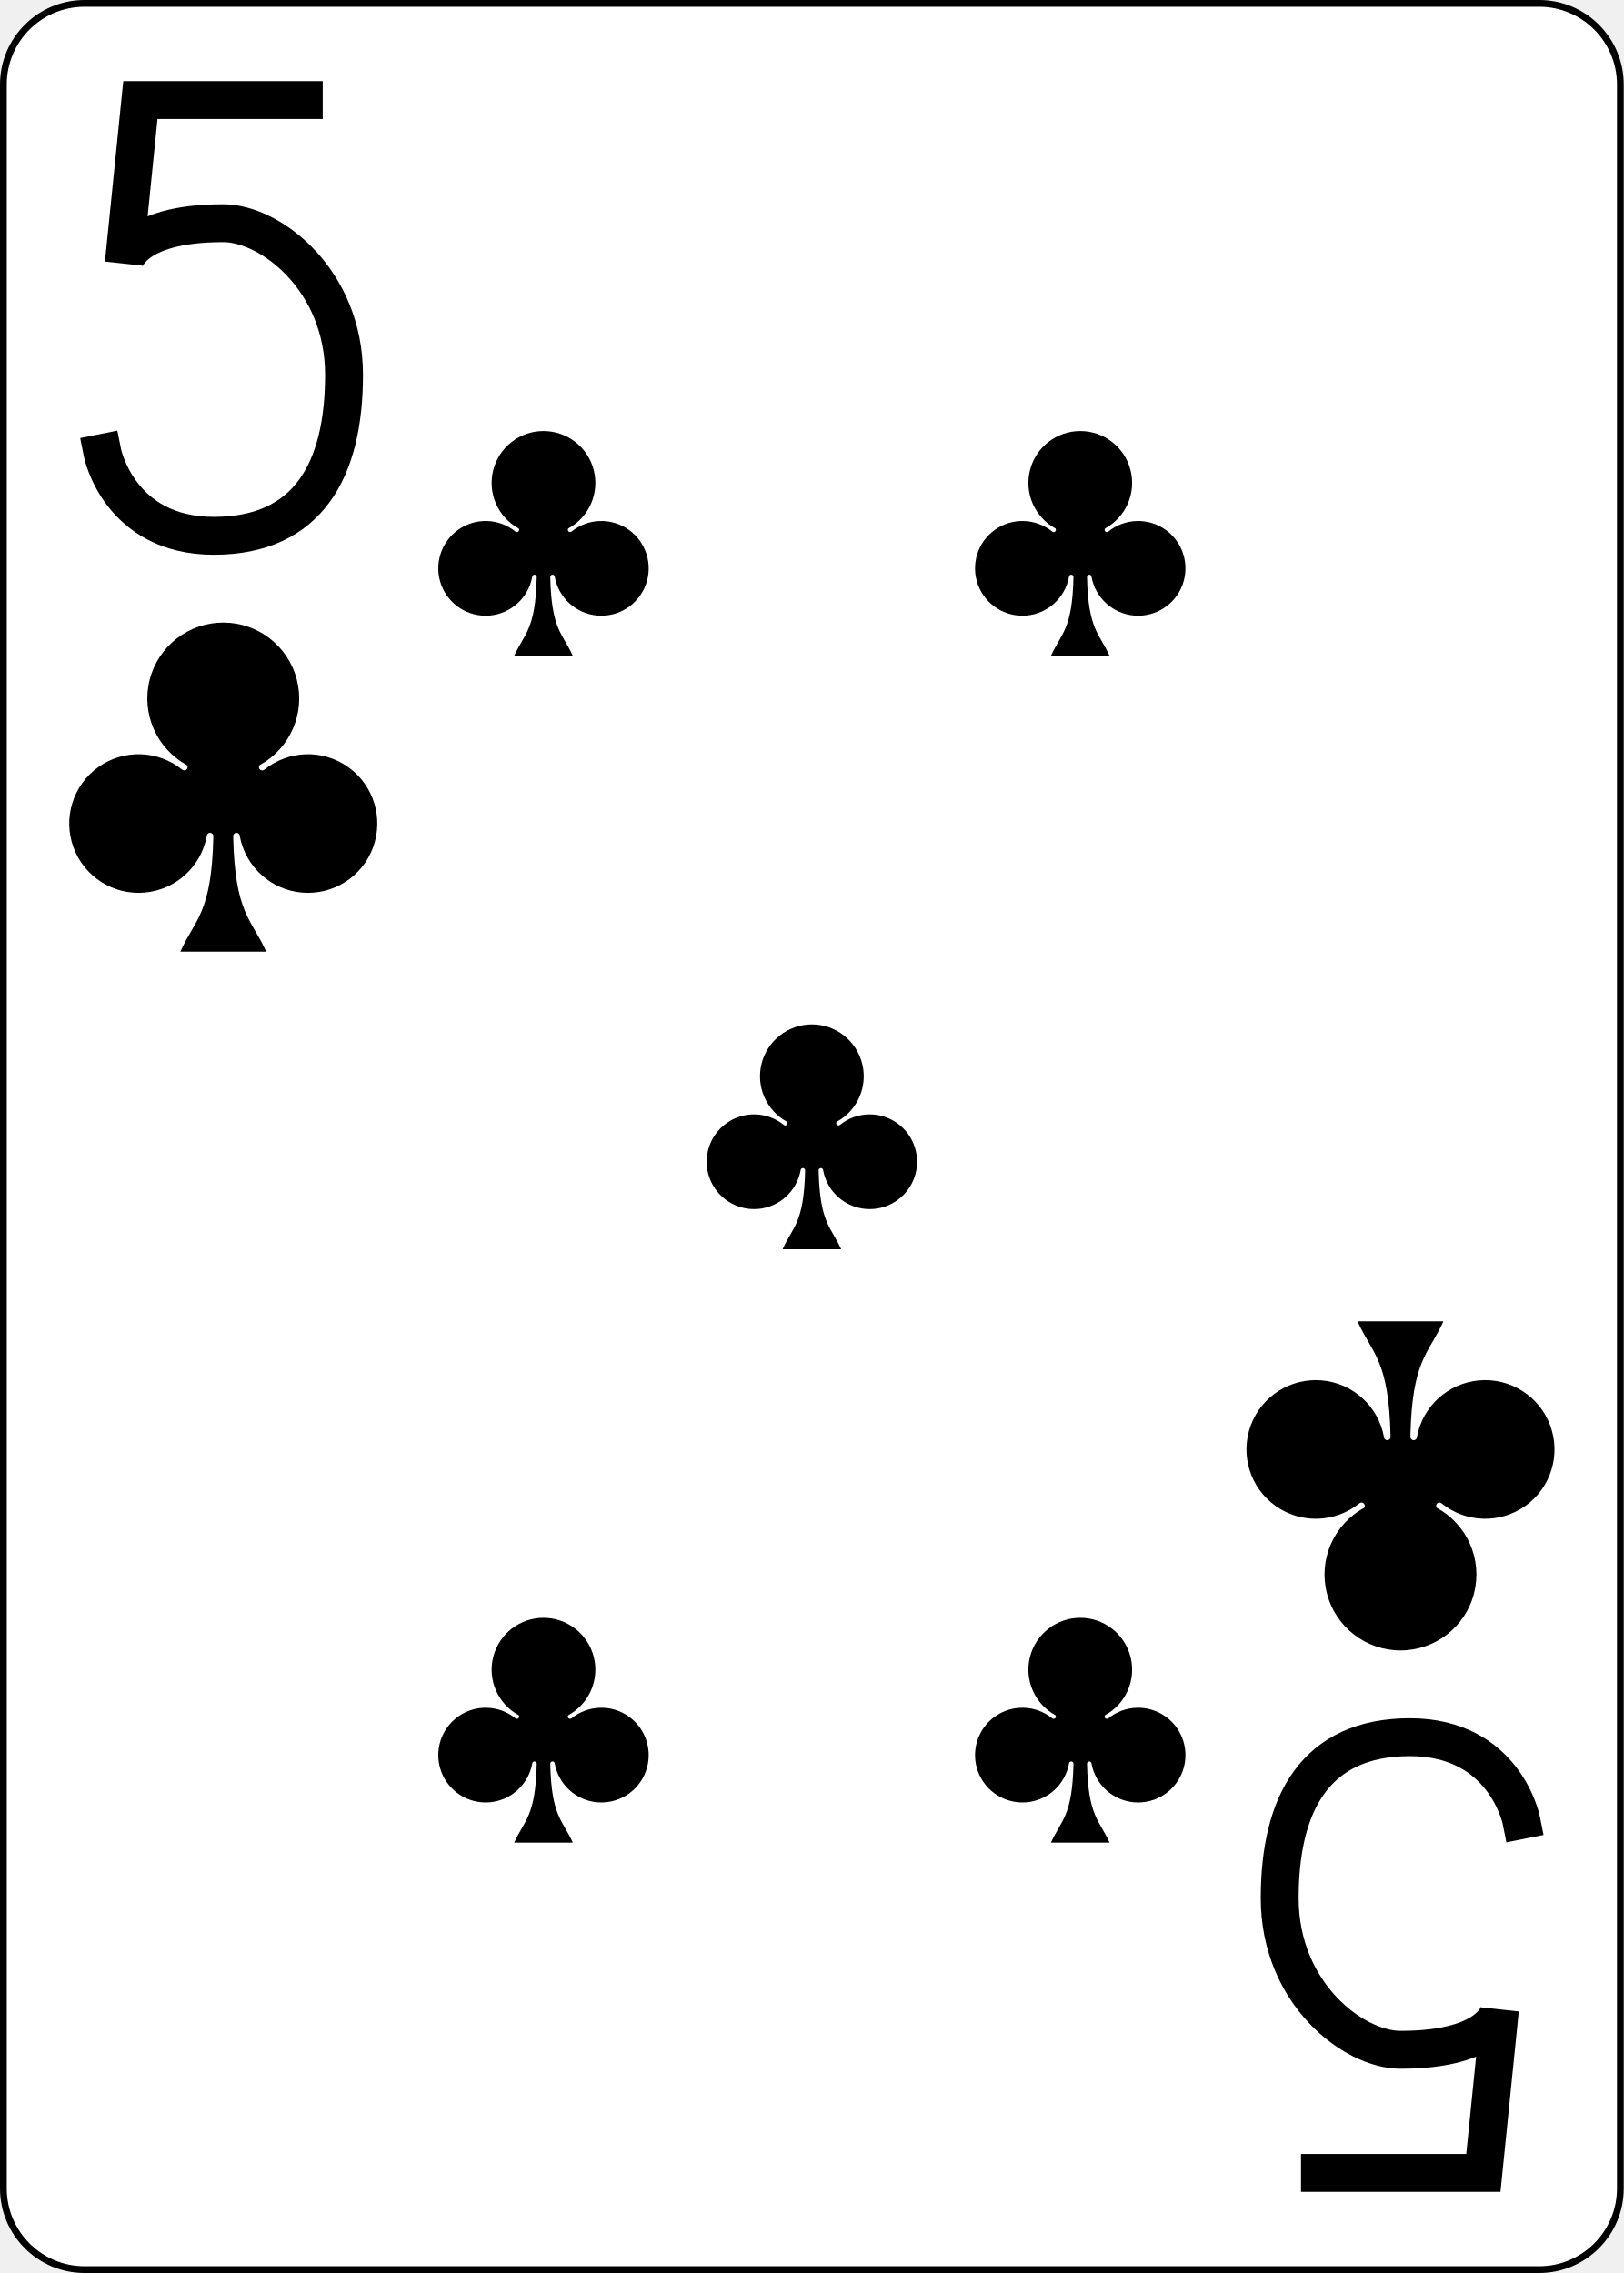
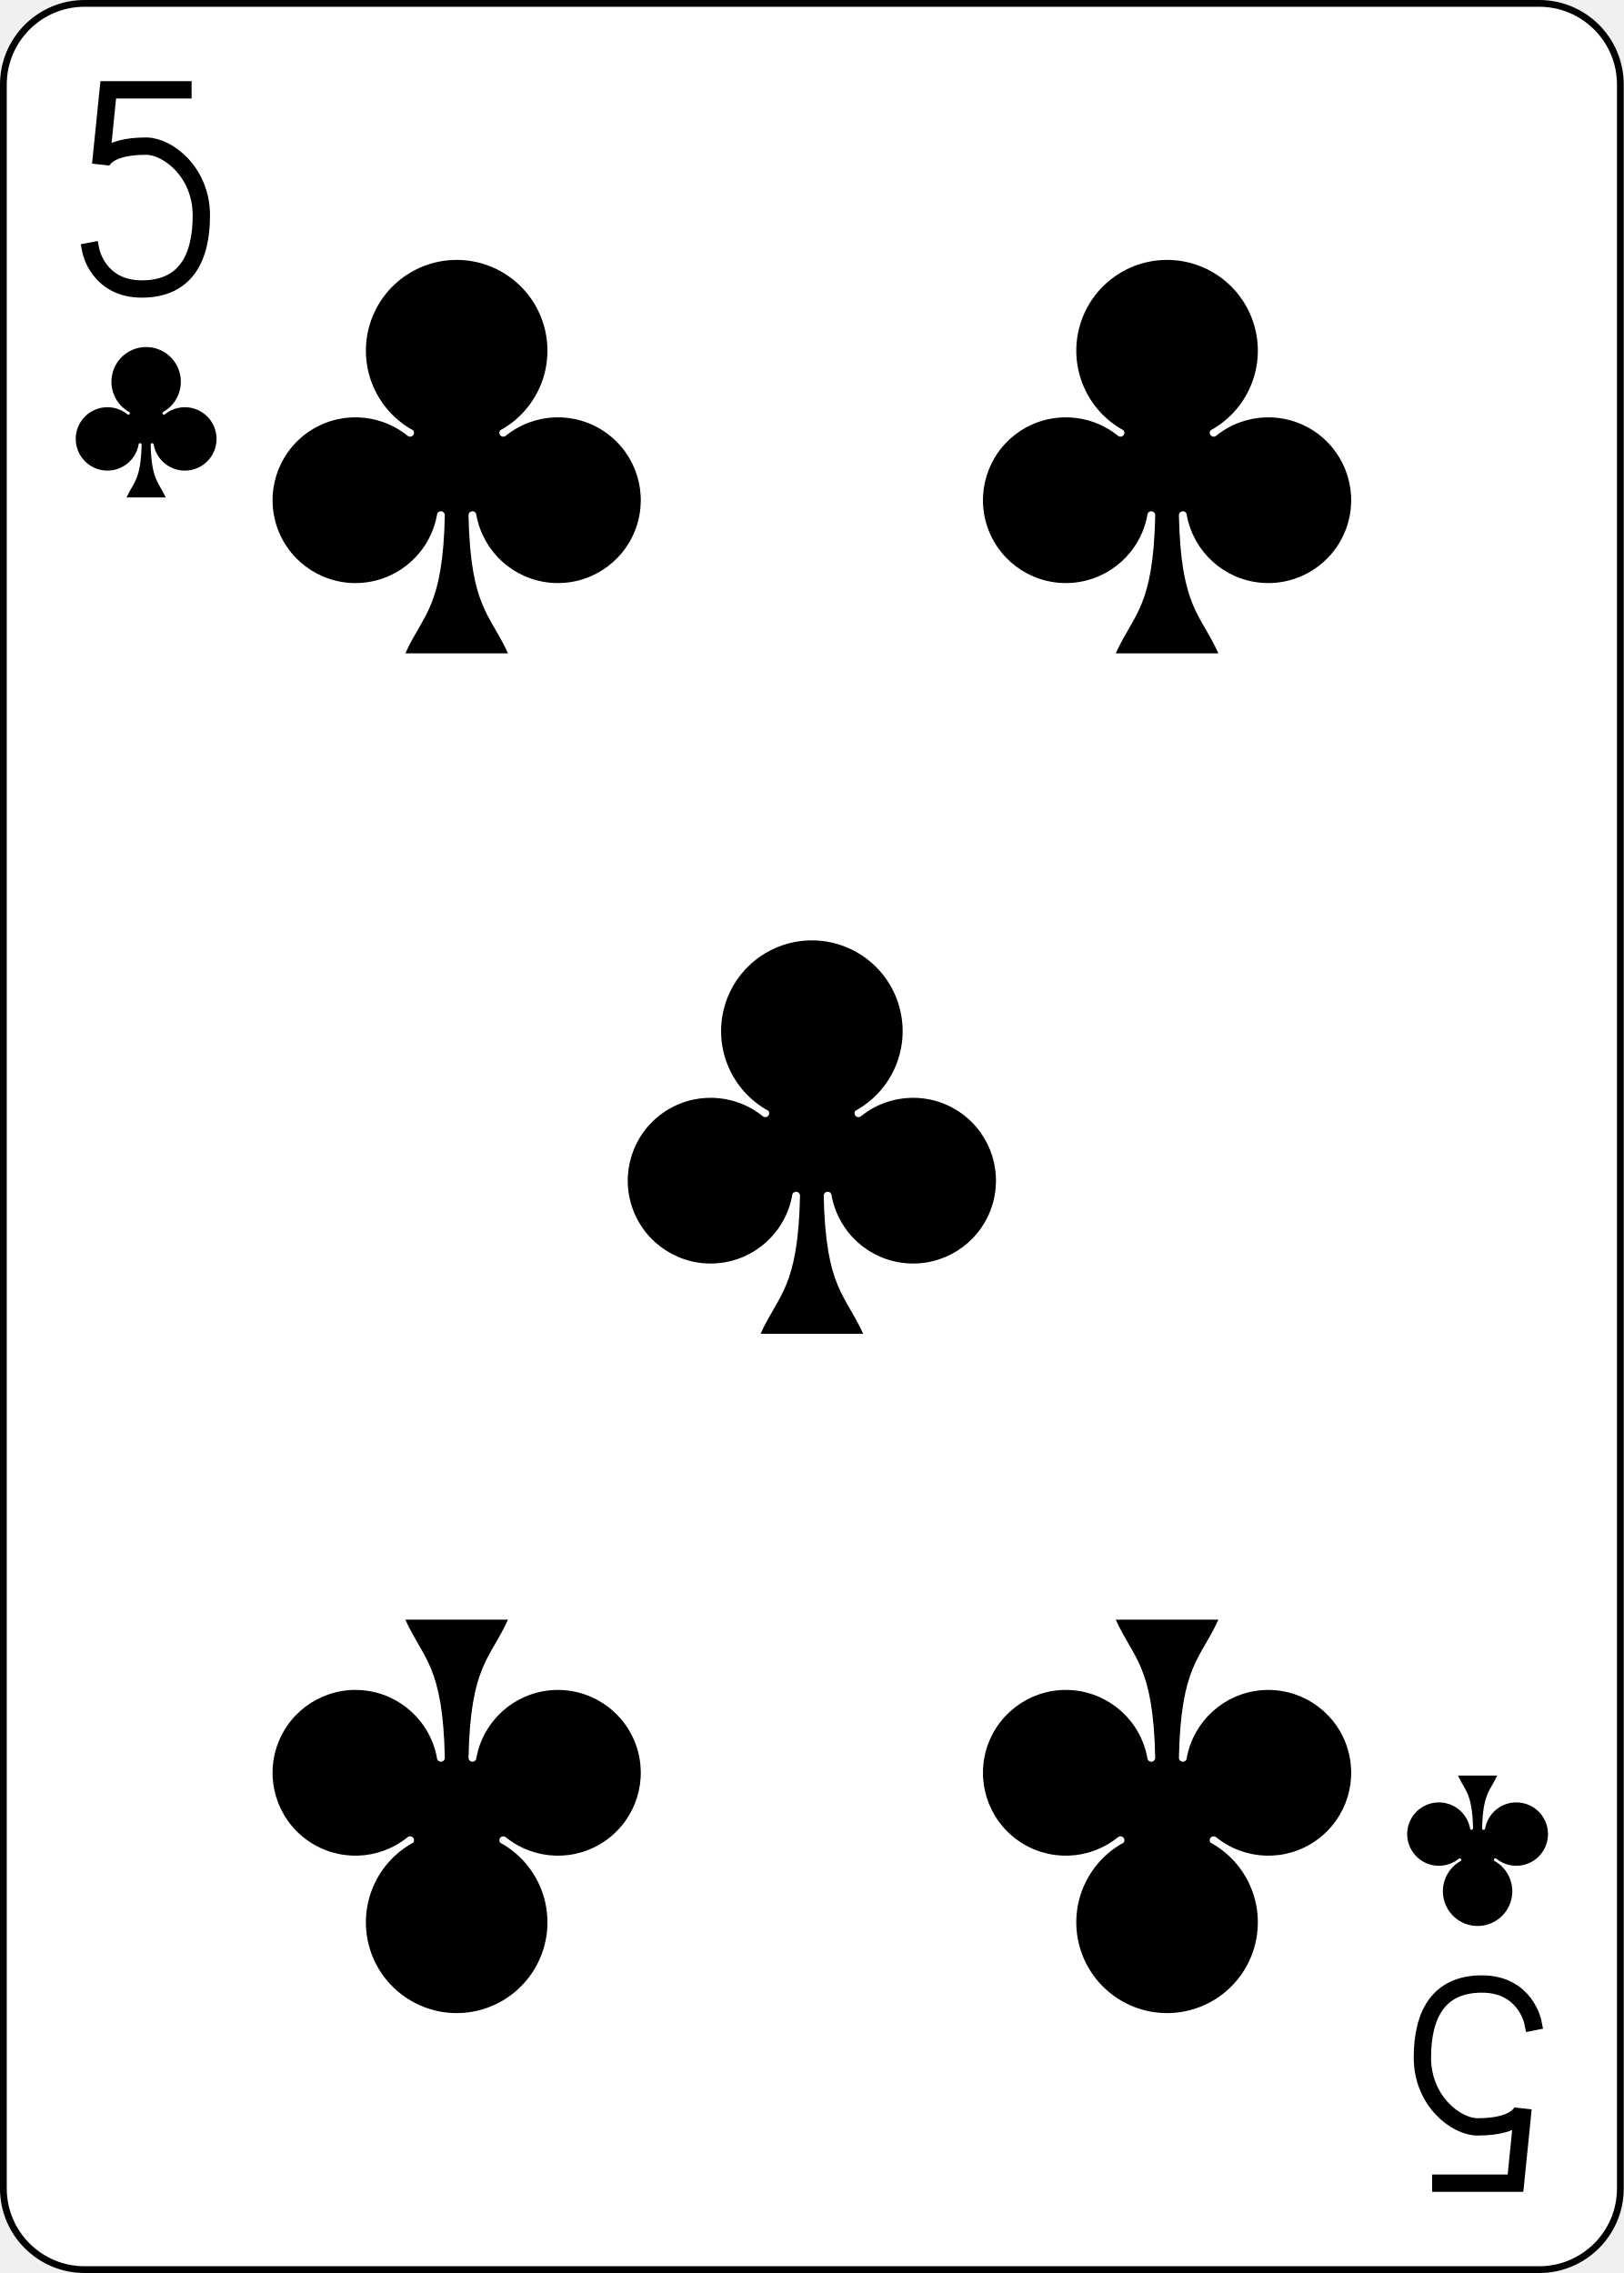
<svg xmlns="http://www.w3.org/2000/svg" xmlns:xlink="http://www.w3.org/1999/xlink" class="card" face="5C" height="3.5in" preserveAspectRatio="none" viewBox="-120 -168 240 336" width="2.5in">
  <defs>
    <symbol id="SC5" viewBox="-600 -600 1200 1200" preserveAspectRatio="xMinYMid">
      <path d="M30 150C35 385 85 400 130 500L-130 500C-85 400 -35 385 -30 150A10 10 0 0 0 -50 150A210 210 0 1 1 -124 -51A10 10 0 0 0 -110 -65A230 230 0 1 1 110 -65A10 10 0 0 0 124 -51A210 210 0 1 1 50 150A10 10 0 0 0 30 150Z" fill="black" />
    </symbol>
    <symbol id="VC5" viewBox="-500 -500 1000 1000" preserveAspectRatio="xMinYMid">
      <path d="M170 -460L-175 -460L-210 -115C-210 -115 -200 -200 0 -200C100 -200 255 -80 255 120C255 320 180 460 -20 460C-220 460 -255 285 -255 285" stroke="black" stroke-width="80" stroke-linecap="square" stroke-miterlimit="1.5" fill="none" />
    </symbol>
  </defs>
  <rect width="239" height="335" x="-119.5" y="-167.5" rx="12" ry="12" fill="white" stroke="black" />
-   <use xlink:href="#VC5" height="70" width="70" x="-122" y="-156" />
-   <use xlink:href="#SC5" height="58.558" width="58.558" x="-116.279" y="-81" />
-   <use xlink:href="#SC5" height="40" width="40" x="-59.668" y="-107.718" />
-   <use xlink:href="#SC5" height="40" width="40" x="19.668" y="-107.718" />
-   <use xlink:href="#SC5" height="40" width="40" x="-20" y="-20" />
-   <use xlink:href="#SC5" height="40" width="40" x="-59.668" y="67.718" />
-   <use xlink:href="#SC5" height="40" width="40" x="19.668" y="67.718" />
+   <use xlink:href="#VC5" height="32" width="32" x="-114.4" y="-156" />
+   <use xlink:href="#SC5" height="26.769" width="26.769" x="-111.784" y="-119" />
+   <use xlink:href="#SC5" height="70" width="70" x="-87.501" y="-135.588" />
+   <use xlink:href="#SC5" height="70" width="70" x="17.501" y="-135.588" />
+   <use xlink:href="#SC5" height="70" width="70" x="-35" y="-35" />
  <g transform="rotate(180)">
-     <use xlink:href="#VC5" height="70" width="70" x="-122" y="-156" />
-     <use xlink:href="#SC5" height="58.558" width="58.558" x="-116.279" y="-81" />
+     <use xlink:href="#VC5" height="32" width="32" x="-114.4" y="-156" />
+     <use xlink:href="#SC5" height="26.769" width="26.769" x="-111.784" y="-119" />
+     <use xlink:href="#SC5" height="70" width="70" x="-87.501" y="-135.588" />
+     <use xlink:href="#SC5" height="70" width="70" x="17.501" y="-135.588" />
  </g>
</svg>
